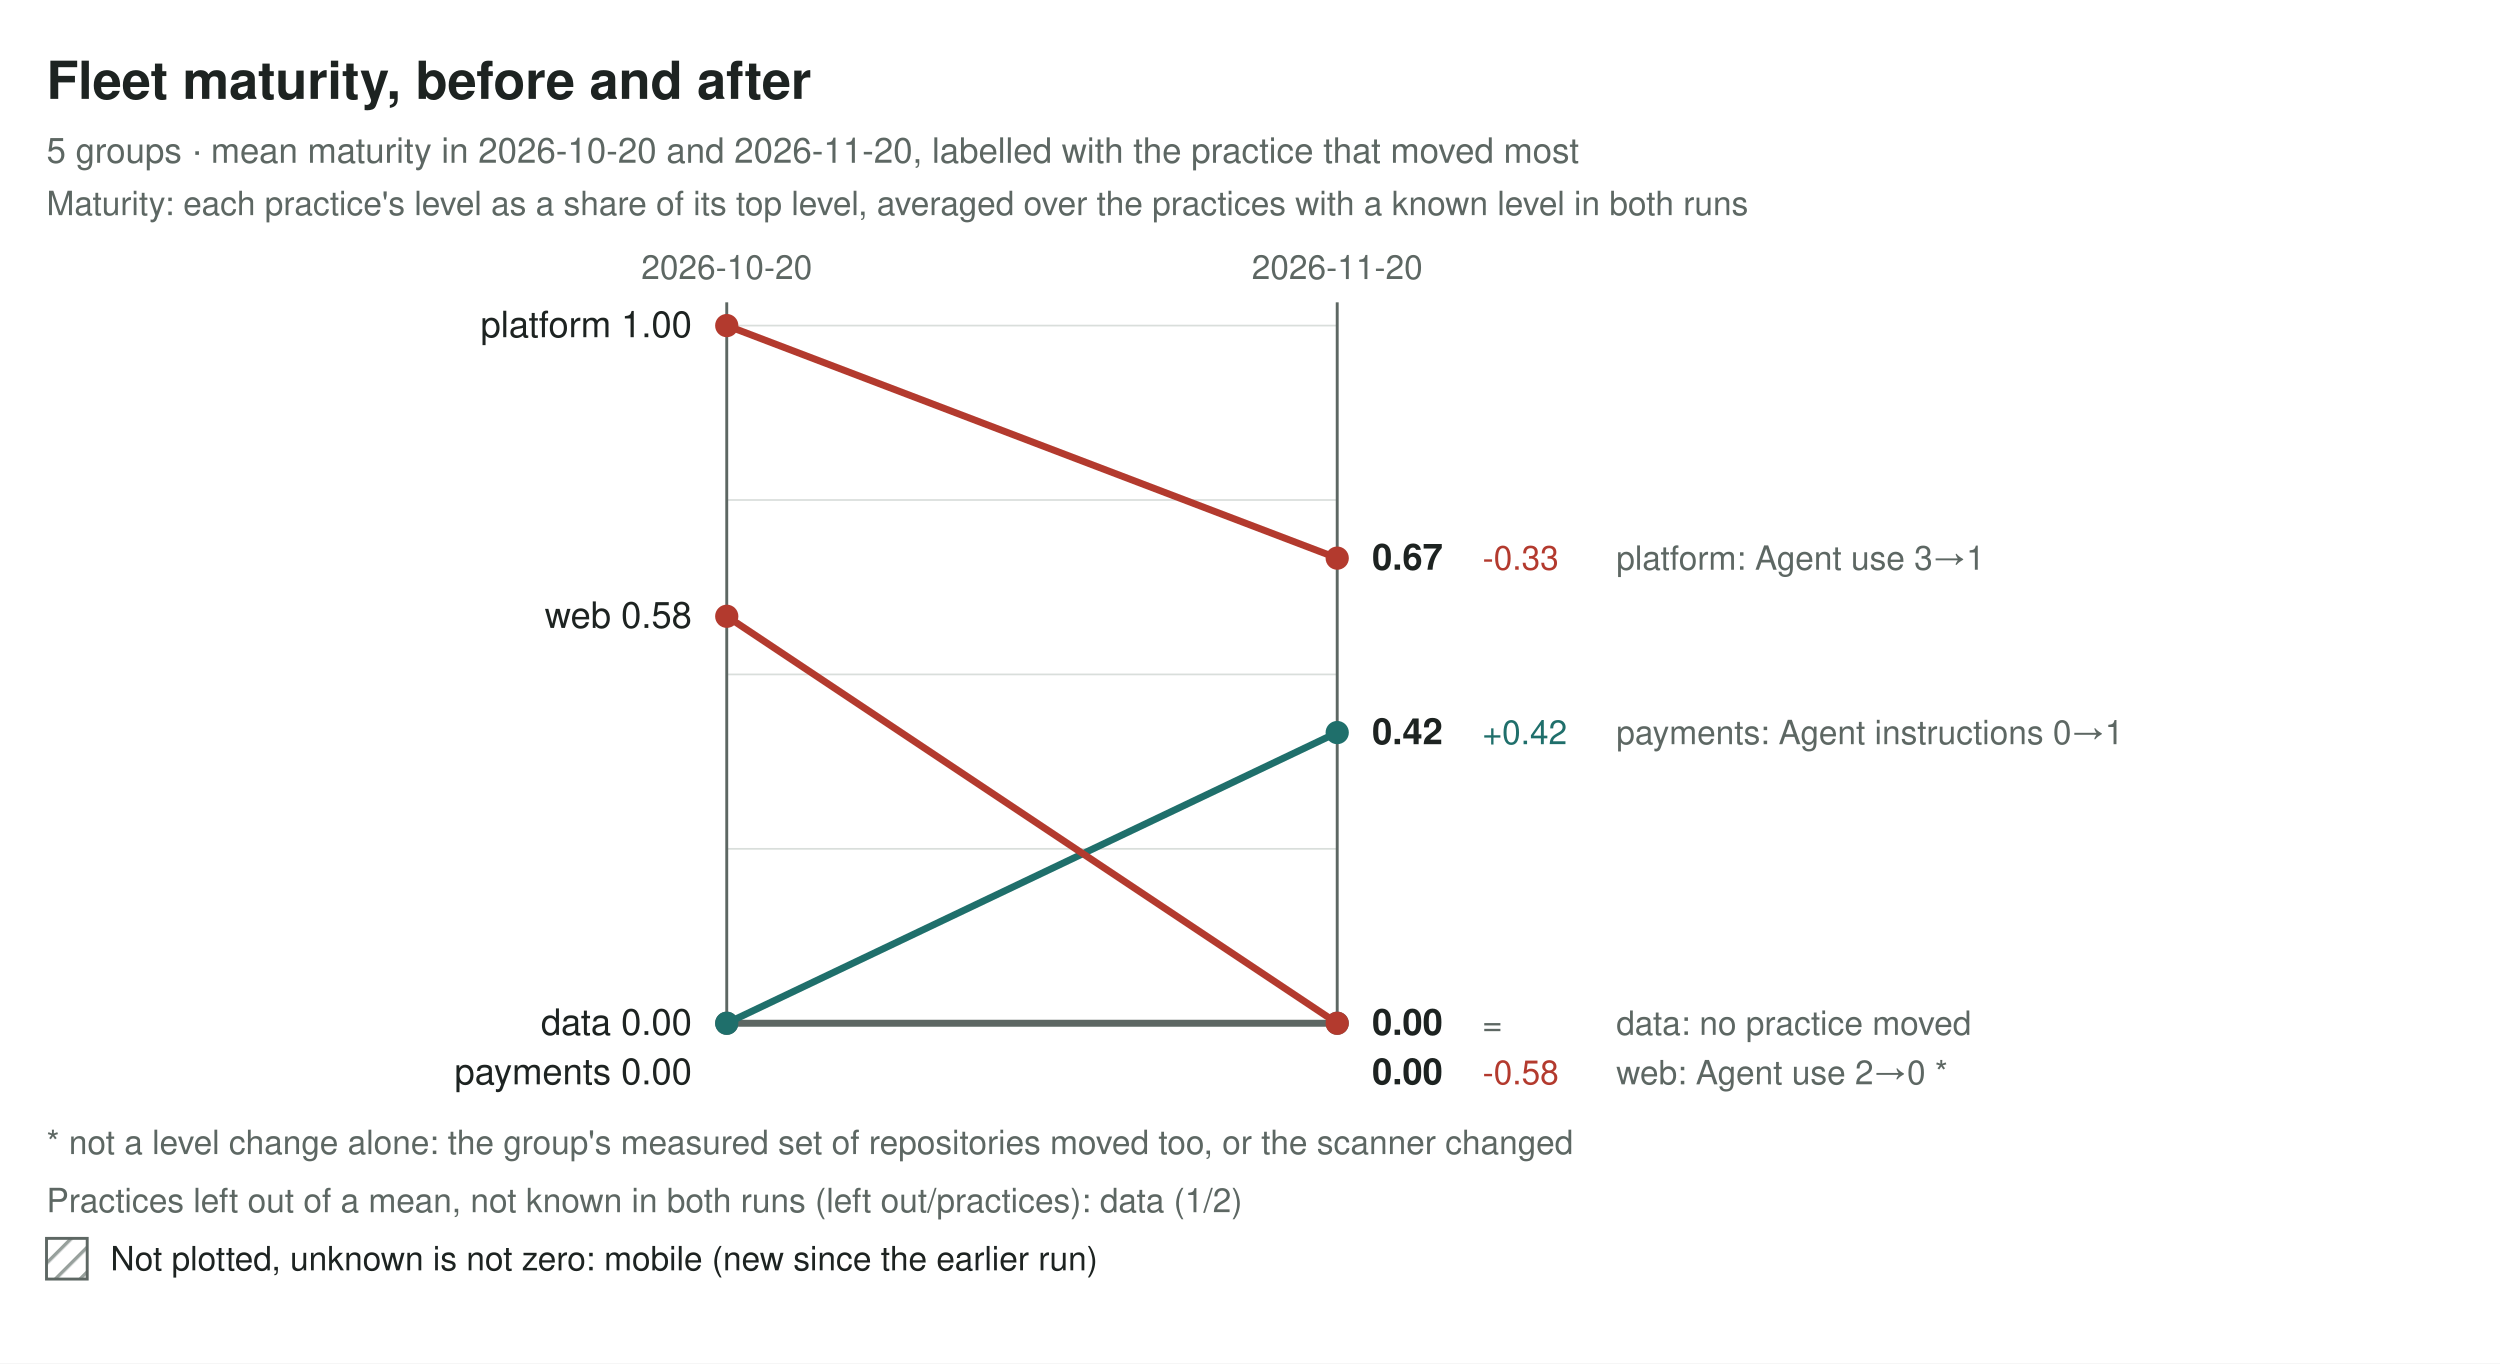
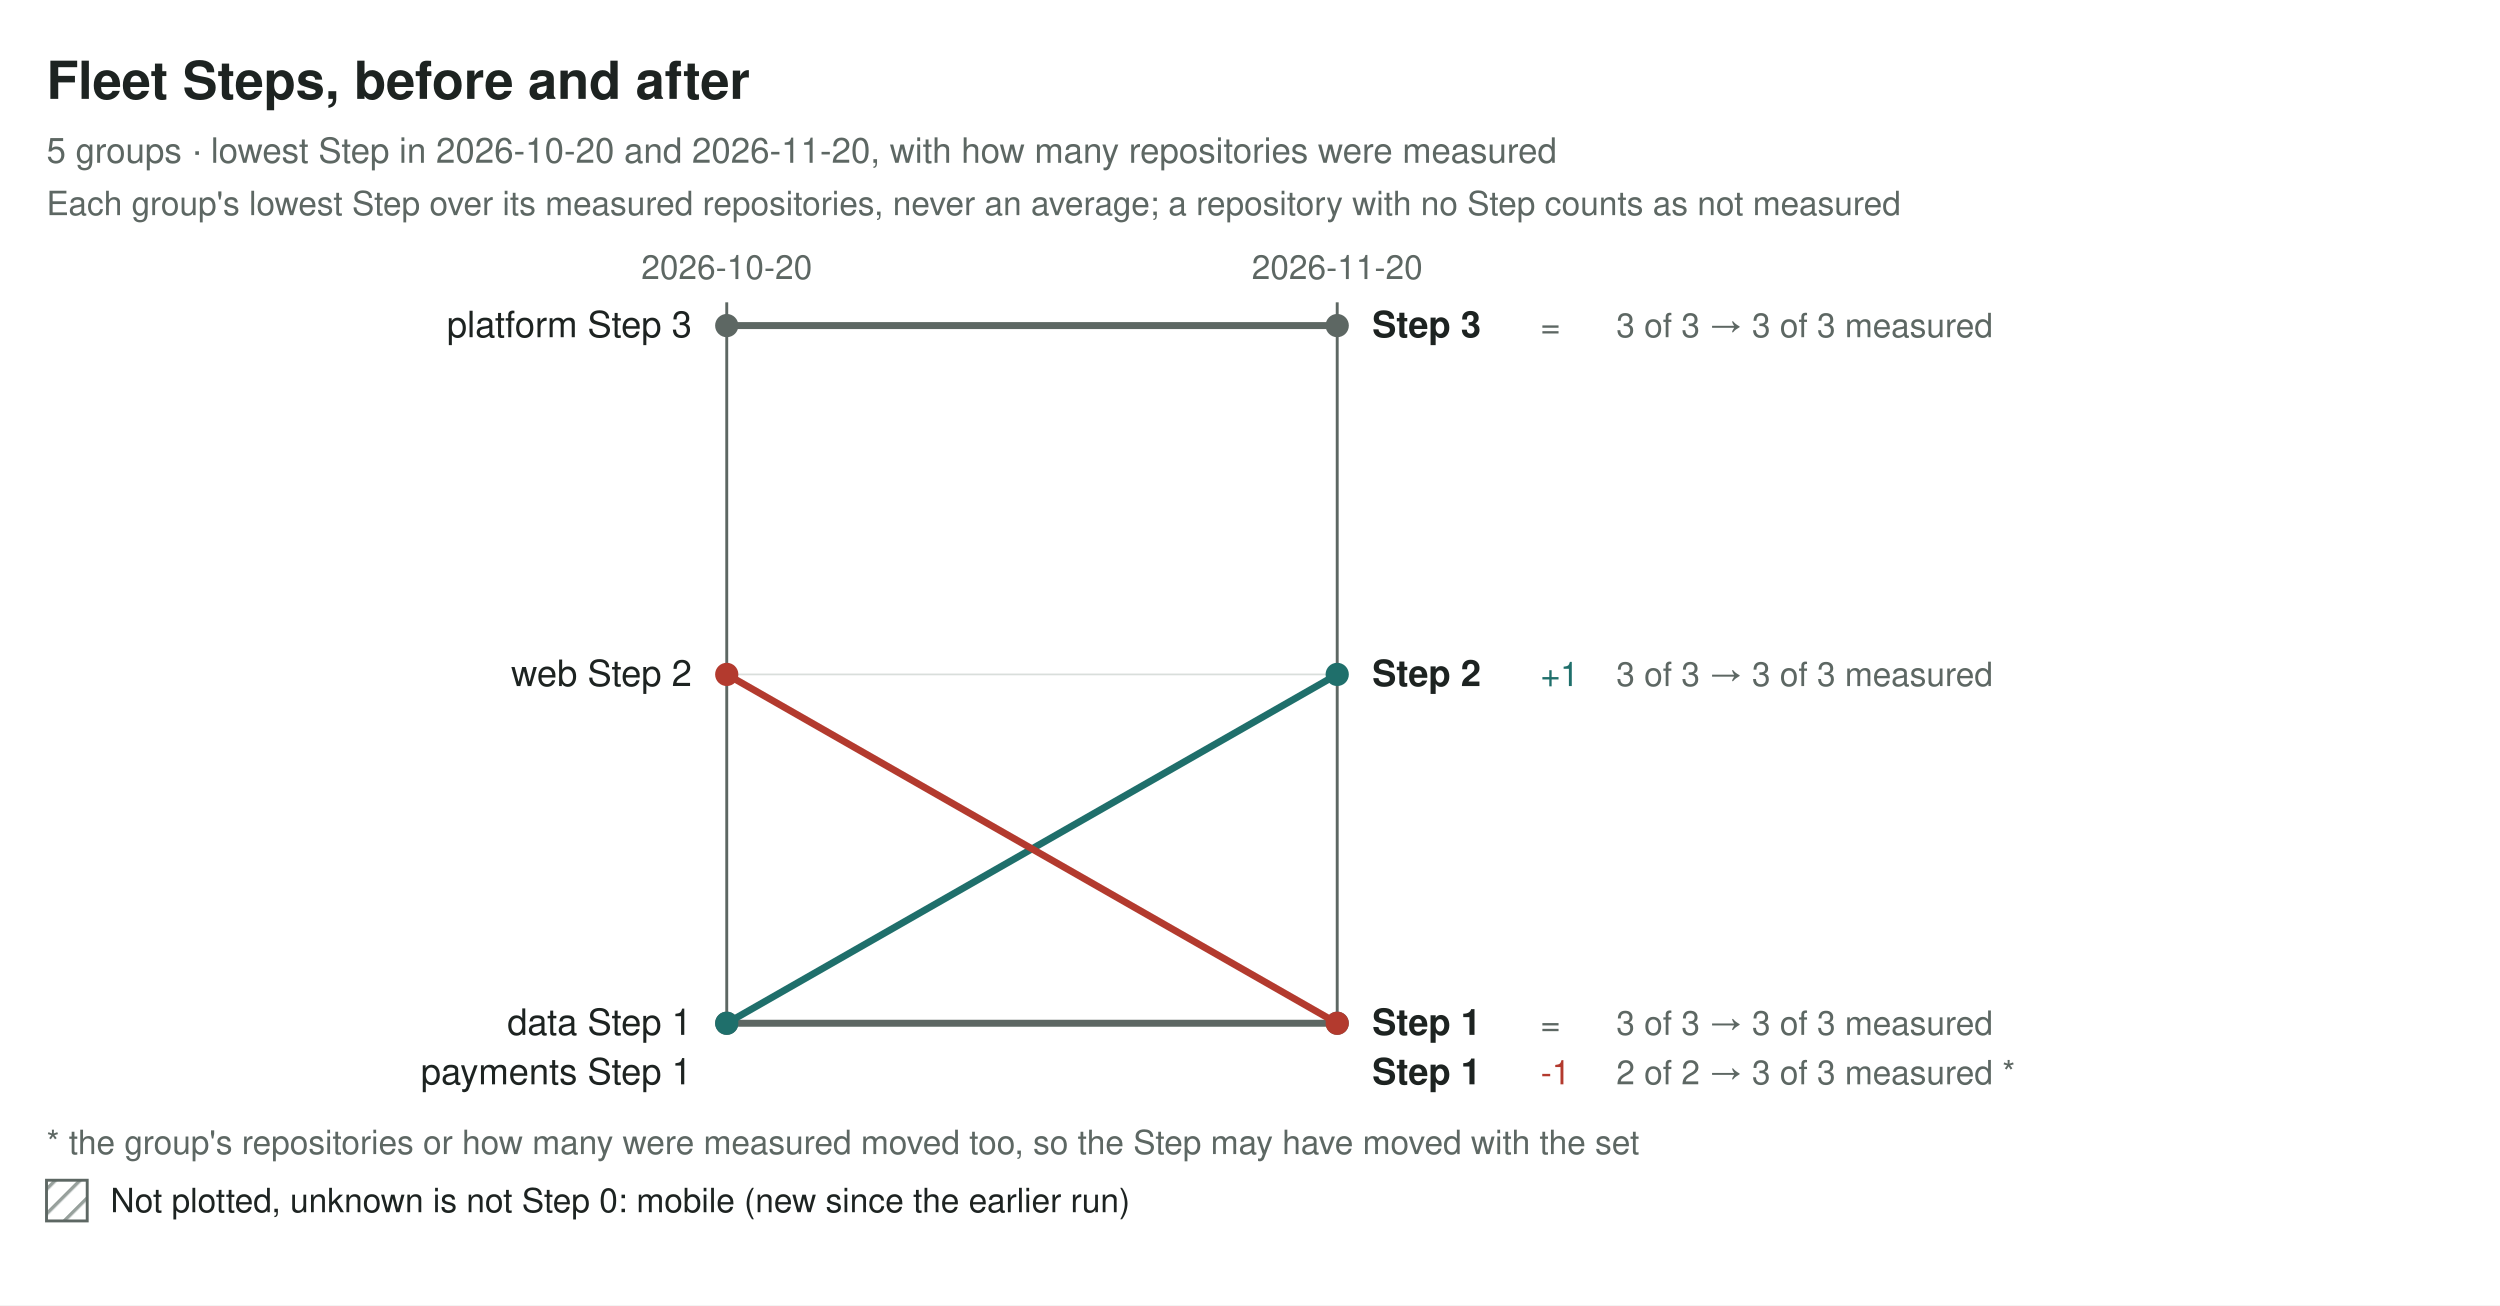
- <svg xmlns="http://www.w3.org/2000/svg" class="fleet-slope" viewBox="0 0 860 469" width="860" height="469" role="img">
+ <svg xmlns="http://www.w3.org/2000/svg" class="fleet-slope" viewBox="0 0 860 449" width="860" height="449" role="img">
  <style>svg.fleet-slope text { font-family: -apple-system, BlinkMacSystemFont, "Segoe UI", Helvetica, Arial, sans-serif; }svg.fleet-slope .t-bg,svg.fleet-slope .f-bg {fill:#ffffff}svg.fleet-slope .s-bg {stroke:#ffffff}svg.fleet-slope .t-fg,svg.fleet-slope .f-fg {fill:#1d2321}svg.fleet-slope .s-fg {stroke:#1d2321}svg.fleet-slope .t-muted,svg.fleet-slope .f-muted {fill:#5d6763}svg.fleet-slope .s-muted {stroke:#5d6763}svg.fleet-slope .t-rule,svg.fleet-slope .f-rule {fill:#d9dedb}svg.fleet-slope .s-rule {stroke:#d9dedb}svg.fleet-slope .t-accent,svg.fleet-slope .f-accent {fill:#1f6f6b}svg.fleet-slope .s-accent {stroke:#1f6f6b}svg.fleet-slope .t-bad,svg.fleet-slope .f-bad {fill:#b33a2e}svg.fleet-slope .s-bad {stroke:#b33a2e}svg.fleet-slope .t-warn,svg.fleet-slope .f-warn {fill:#b7791f}svg.fleet-slope .s-warn {stroke:#b7791f}svg.fleet-slope .t-unk,svg.fleet-slope .f-unk {fill:#9aa39f}svg.fleet-slope .s-unk {stroke:#9aa39f}@media (prefers-color-scheme: dark){svg.fleet-slope .t-bg,svg.fleet-slope .f-bg {fill:#1a201e}svg.fleet-slope .s-bg {stroke:#1a201e}svg.fleet-slope .t-fg,svg.fleet-slope .f-fg {fill:#e6ebe8}svg.fleet-slope .s-fg {stroke:#e6ebe8}svg.fleet-slope .t-muted,svg.fleet-slope .f-muted {fill:#9aa5a0}svg.fleet-slope .s-muted {stroke:#9aa5a0}svg.fleet-slope .t-rule,svg.fleet-slope .f-rule {fill:#2c3532}svg.fleet-slope .s-rule {stroke:#2c3532}svg.fleet-slope .t-accent,svg.fleet-slope .f-accent {fill:#5fb8b1}svg.fleet-slope .s-accent {stroke:#5fb8b1}svg.fleet-slope .t-bad,svg.fleet-slope .f-bad {fill:#ec7a6c}svg.fleet-slope .s-bad {stroke:#ec7a6c}svg.fleet-slope .t-warn,svg.fleet-slope .f-warn {fill:#e0a84a}svg.fleet-slope .s-warn {stroke:#e0a84a}svg.fleet-slope .t-unk,svg.fleet-slope .f-unk {fill:#5f6a66}svg.fleet-slope .s-unk {stroke:#5f6a66}}</style>
  <defs>
    <pattern id="fleet-slope-fleet-hatch" width="6" height="6" patternUnits="userSpaceOnUse" patternTransform="rotate(45)">
      <rect width="6" height="6" class="f-bg" />
      <line x1="0" y1="0" x2="0" y2="6" class="s-unk" stroke-width="2.4" />
    </pattern>
  </defs>
-   <rect x="0" y="0" width="860" height="469" class="f-bg" />
-   <text x="16.0" y="34.0" font-size="18" text-anchor="start" class="t-fg" font-weight="bold">Fleet maturity, before and after</text>
-   <text x="16.0" y="56.0" font-size="12" text-anchor="start" class="t-muted">5 groups · mean maturity in 2026-10-20 and 2026-11-20, labelled with the practice that moved most</text>
-   <text x="16.0" y="74.0" font-size="11.5" text-anchor="start" class="t-muted">Maturity: each practice's level as a share of its top level, averaged over the practices with a known level in both runs</text>
-   <line x1="250.0" y1="352.0" x2="460.0" y2="352.0" class="s-rule" stroke-width="0.6" data-tick="0" />
-   <line x1="250.0" y1="292.0" x2="460.0" y2="292.0" class="s-rule" stroke-width="0.6" data-tick="0.25" />
-   <line x1="250.0" y1="232.0" x2="460.0" y2="232.0" class="s-rule" stroke-width="0.6" data-tick="0.5" />
-   <line x1="250.0" y1="172.0" x2="460.0" y2="172.0" class="s-rule" stroke-width="0.6" data-tick="0.75" />
-   <line x1="250.0" y1="112.0" x2="460.0" y2="112.0" class="s-rule" stroke-width="0.6" data-tick="1" />
+   <rect x="0" y="0" width="860" height="449" class="f-bg" />
+   <text x="16.0" y="34.0" font-size="18" text-anchor="start" class="t-fg" font-weight="bold">Fleet Steps, before and after</text>
+   <text x="16.0" y="56.0" font-size="12" text-anchor="start" class="t-muted">5 groups · lowest Step in 2026-10-20 and 2026-11-20, with how many repositories were measured</text>
+   <text x="16.0" y="74.0" font-size="11.5" text-anchor="start" class="t-muted">Each group's lowest Step over its measured repositories, never an average; a repository with no Step counts as not measured</text>
+   <line x1="250.0" y1="352.0" x2="460.0" y2="352.0" class="s-rule" stroke-width="0.6" data-tick="1" />
+   <line x1="250.0" y1="232.0" x2="460.0" y2="232.0" class="s-rule" stroke-width="0.6" data-tick="2" />
+   <line x1="250.0" y1="112.0" x2="460.0" y2="112.0" class="s-rule" stroke-width="0.6" data-tick="3" />
  <line x1="250.0" y1="104.0" x2="250.0" y2="352.0" class="s-muted" stroke-width="1" />
  <text x="250.0" y="96.0" font-size="11.5" text-anchor="middle" class="t-muted">2026-10-20</text>
  <line x1="460.0" y1="104.0" x2="460.0" y2="352.0" class="s-muted" stroke-width="1" />
  <text x="460.0" y="96.0" font-size="11.5" text-anchor="middle" class="t-muted">2026-11-20</text>
-   <line x1="250.0" y1="352.0" x2="460.0" y2="352.0" class="s-muted" stroke-width="2.4" data-group="data" data-then="0.00" data-now="0.00" data-change="+0.00" data-paired-practices="1" data-practices="2" />
+   <line x1="250.0" y1="352.0" x2="460.0" y2="352.0" class="s-muted" stroke-width="2.4" data-group="data" data-then="1" data-now="1" data-change="+0" data-measured-then="3" data-repos-then="3" data-measured-now="3" data-repos-now="3" />
  <circle cx="250.0" cy="352.0" r="4" class="f-muted" />
  <circle cx="460.0" cy="352.0" r="4" class="f-muted" />
-   <text x="238.0" y="356.0" font-size="12.5" text-anchor="end" class="t-fg" data-label="data">data 0.00</text>
-   <text x="472.0" y="356.0" font-size="12.5" text-anchor="start" class="t-fg" font-weight="600">0.00</text>
-   <text x="510.0" y="356.0" font-size="11.5" text-anchor="start" class="t-muted">=</text>
-   <text x="556.0" y="356.0" font-size="11.5" text-anchor="start" class="t-muted">data: no practice moved</text>
-   <line x1="250.0" y1="352.0" x2="460.0" y2="252.0" class="s-accent" stroke-width="2.4" data-group="payments" data-then="0.00" data-now="0.42" data-change="+0.42" data-paired-practices="2" data-practices="2" />
+   <text x="238.0" y="356.0" font-size="12.5" text-anchor="end" class="t-fg" data-label="data">data Step 1</text>
+   <text x="472.0" y="356.0" font-size="12.5" text-anchor="start" class="t-fg" font-weight="600">Step 1</text>
+   <text x="530.0" y="356.0" font-size="11.5" text-anchor="start" class="t-muted">=</text>
+   <text x="556.0" y="356.0" font-size="11.5" text-anchor="start" class="t-muted">3 of 3 → 3 of 3 measured</text>
+   <line x1="250.0" y1="352.0" x2="460.0" y2="232.0" class="s-accent" stroke-width="2.4" data-group="payments" data-then="1" data-now="2" data-change="+1" data-measured-then="3" data-repos-then="3" data-measured-now="3" data-repos-now="3" />
  <circle cx="250.0" cy="352.0" r="4" class="f-accent" />
-   <circle cx="460.0" cy="252.0" r="4" class="f-accent" />
-   <text x="238.0" y="373.0" font-size="12.5" text-anchor="end" class="t-fg" data-label="payments">payments 0.00</text>
-   <text x="472.0" y="256.0" font-size="12.5" text-anchor="start" class="t-fg" font-weight="600">0.42</text>
-   <text x="510.0" y="256.0" font-size="11.5" text-anchor="start" class="t-accent">+0.42</text>
-   <text x="556.0" y="256.0" font-size="11.5" text-anchor="start" class="t-muted">payments: Agent instructions 0→1</text>
-   <line x1="250.0" y1="112.0" x2="460.0" y2="192.0" class="s-bad" stroke-width="2.4" data-group="platform" data-then="1.00" data-now="0.67" data-change="-0.33" data-paired-practices="2" data-practices="2" />
-   <circle cx="250.0" cy="112.0" r="4" class="f-bad" />
-   <circle cx="460.0" cy="192.0" r="4" class="f-bad" />
-   <text x="238.0" y="116.0" font-size="12.5" text-anchor="end" class="t-fg" data-label="platform">platform 1.00</text>
-   <text x="472.0" y="196.0" font-size="12.5" text-anchor="start" class="t-fg" font-weight="600">0.67</text>
-   <text x="510.0" y="196.0" font-size="11.5" text-anchor="start" class="t-bad">-0.33</text>
-   <text x="556.0" y="196.0" font-size="11.5" text-anchor="start" class="t-muted">platform: Agent use 3→1</text>
-   <line x1="250.0" y1="212.0" x2="460.0" y2="352.0" class="s-bad" stroke-width="2.4" data-group="web" data-then="0.58" data-now="0.00" data-change="-0.58" data-paired-practices="2" data-practices="2" />
-   <circle cx="250.0" cy="212.0" r="4" class="f-bad" />
+   <circle cx="460.0" cy="232.0" r="4" class="f-accent" />
+   <text x="238.0" y="373.0" font-size="12.5" text-anchor="end" class="t-fg" data-label="payments">payments Step 1</text>
+   <text x="472.0" y="236.0" font-size="12.5" text-anchor="start" class="t-fg" font-weight="600">Step 2</text>
+   <text x="530.0" y="236.0" font-size="11.5" text-anchor="start" class="t-accent">+1</text>
+   <text x="556.0" y="236.0" font-size="11.5" text-anchor="start" class="t-muted">3 of 3 → 3 of 3 measured</text>
+   <line x1="250.0" y1="112.0" x2="460.0" y2="112.0" class="s-muted" stroke-width="2.4" data-group="platform" data-then="3" data-now="3" data-change="+0" data-measured-then="3" data-repos-then="3" data-measured-now="3" data-repos-now="3" />
+   <circle cx="250.0" cy="112.0" r="4" class="f-muted" />
+   <circle cx="460.0" cy="112.0" r="4" class="f-muted" />
+   <text x="238.0" y="116.0" font-size="12.5" text-anchor="end" class="t-fg" data-label="platform">platform Step 3</text>
+   <text x="472.0" y="116.0" font-size="12.5" text-anchor="start" class="t-fg" font-weight="600">Step 3</text>
+   <text x="530.0" y="116.0" font-size="11.5" text-anchor="start" class="t-muted">=</text>
+   <text x="556.0" y="116.0" font-size="11.5" text-anchor="start" class="t-muted">3 of 3 → 3 of 3 measured</text>
+   <line x1="250.0" y1="232.0" x2="460.0" y2="352.0" class="s-bad" stroke-width="2.4" data-group="web" data-then="2" data-now="1" data-change="-1" data-measured-then="2" data-repos-then="2" data-measured-now="3" data-repos-now="3" />
+   <circle cx="250.0" cy="232.0" r="4" class="f-bad" />
  <circle cx="460.0" cy="352.0" r="4" class="f-bad" />
-   <text x="238.0" y="216.0" font-size="12.5" text-anchor="end" class="t-fg" data-label="web">web 0.58</text>
-   <text x="472.0" y="373.0" font-size="12.5" text-anchor="start" class="t-fg" font-weight="600">0.00</text>
-   <text x="510.0" y="373.0" font-size="11.5" text-anchor="start" class="t-bad">-0.58</text>
-   <text x="556.0" y="373.0" font-size="11.5" text-anchor="start" class="t-muted">web: Agent use 2→0 *</text>
-   <text x="16.0" y="397.0" font-size="11.5" text-anchor="start" class="t-muted">* not a level change alone: the group's measured set of repositories moved too, or the scanner changed</text>
-   <text x="16.0" y="417.0" font-size="11.5" text-anchor="start" class="t-muted">Practices left out of a mean, not known in both runs (left out/practices): data (1/2)</text>
-   <rect x="16.0" y="426.0" width="14.0" height="14.0" fill="url(#fleet-slope-fleet-hatch)" class="s-muted" stroke-width="1" />
-   <text x="38.0" y="437.0" font-size="11.5" text-anchor="start" class="t-fg">Not plotted, unknown is not zero: mobile (new since the earlier run)</text>
+   <text x="238.0" y="236.0" font-size="12.5" text-anchor="end" class="t-fg" data-label="web">web Step 2</text>
+   <text x="472.0" y="373.0" font-size="12.5" text-anchor="start" class="t-fg" font-weight="600">Step 1</text>
+   <text x="530.0" y="373.0" font-size="11.5" text-anchor="start" class="t-bad">-1</text>
+   <text x="556.0" y="373.0" font-size="11.5" text-anchor="start" class="t-muted">2 of 2 → 3 of 3 measured *</text>
+   <text x="16.0" y="397.0" font-size="11.5" text-anchor="start" class="t-muted">* the group's repositories or how many were measured moved too, so the Step may have moved with the set</text>
+   <rect x="16.0" y="406.0" width="14.0" height="14.0" fill="url(#fleet-slope-fleet-hatch)" class="s-muted" stroke-width="1" />
+   <text x="38.0" y="417.0" font-size="11.5" text-anchor="start" class="t-fg">Not plotted, unknown is not Step 0: mobile (new since the earlier run)</text>
</svg>
